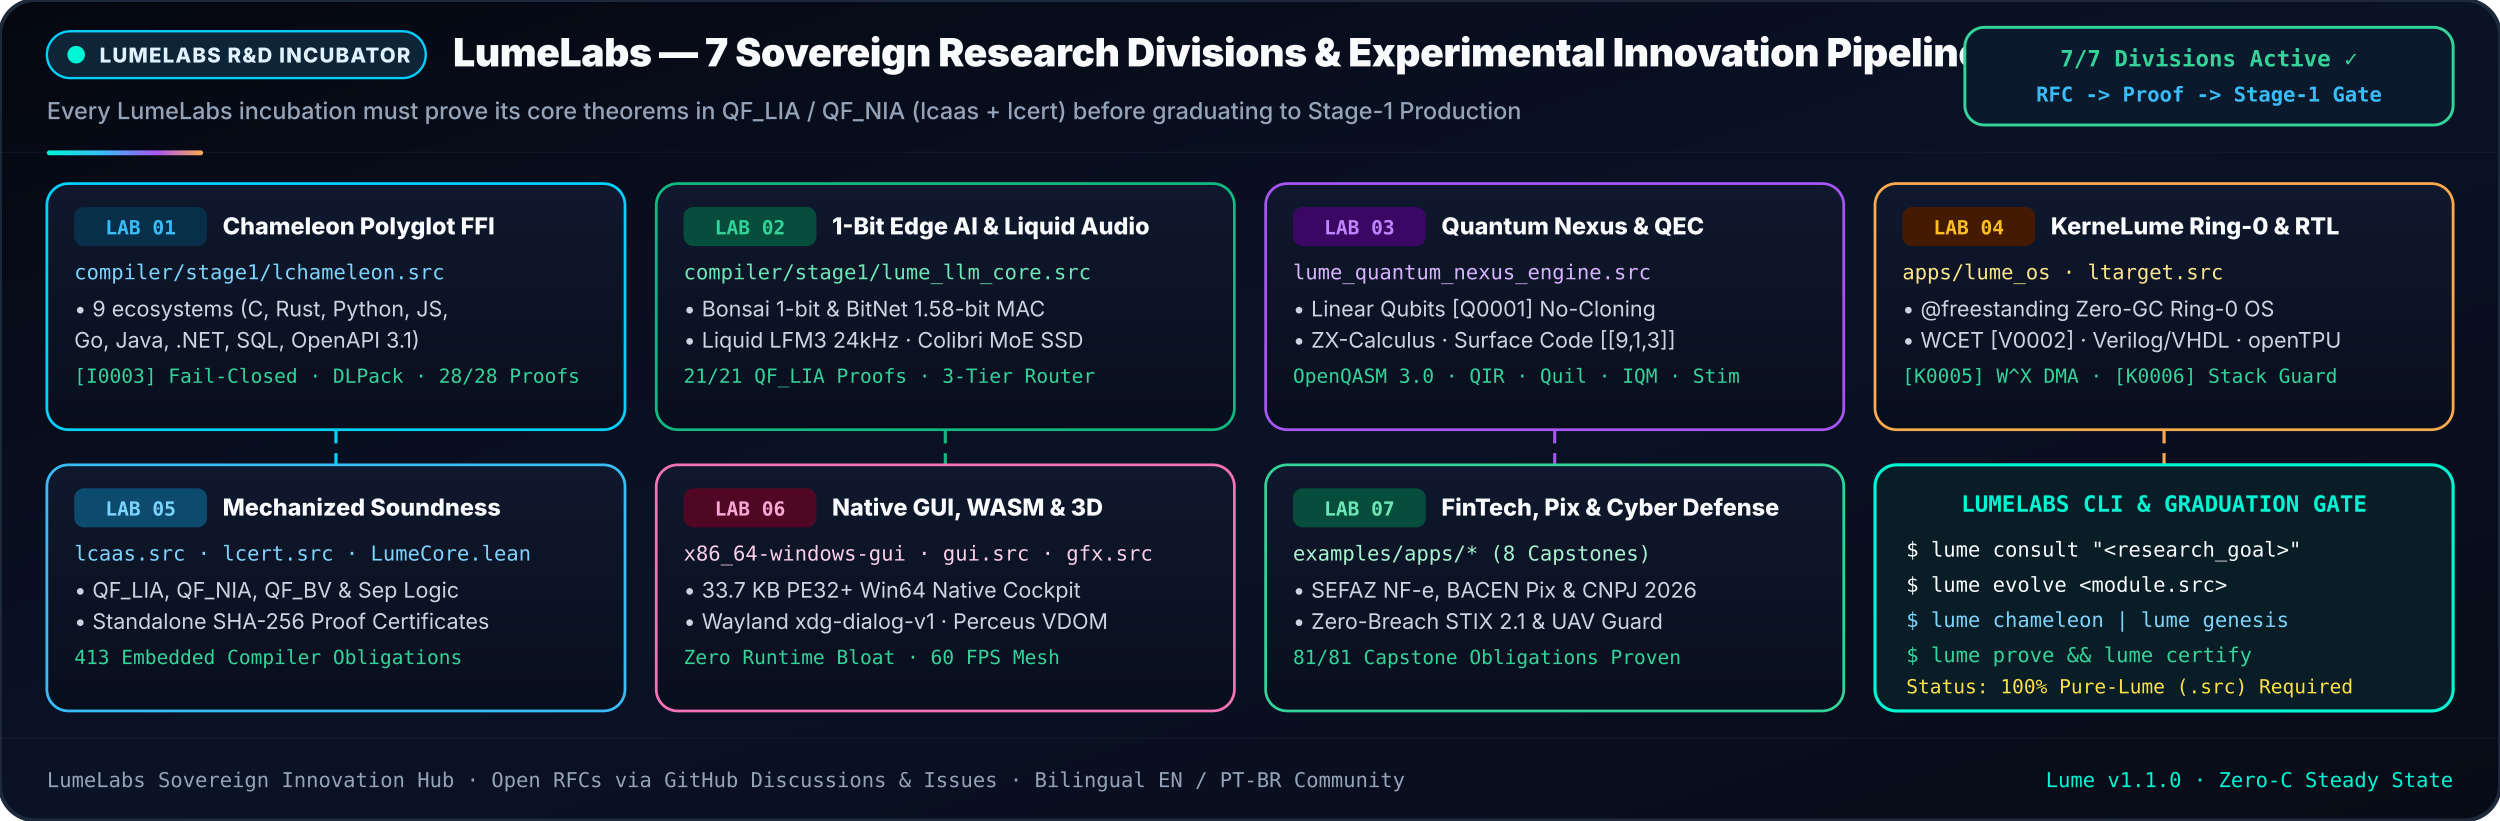
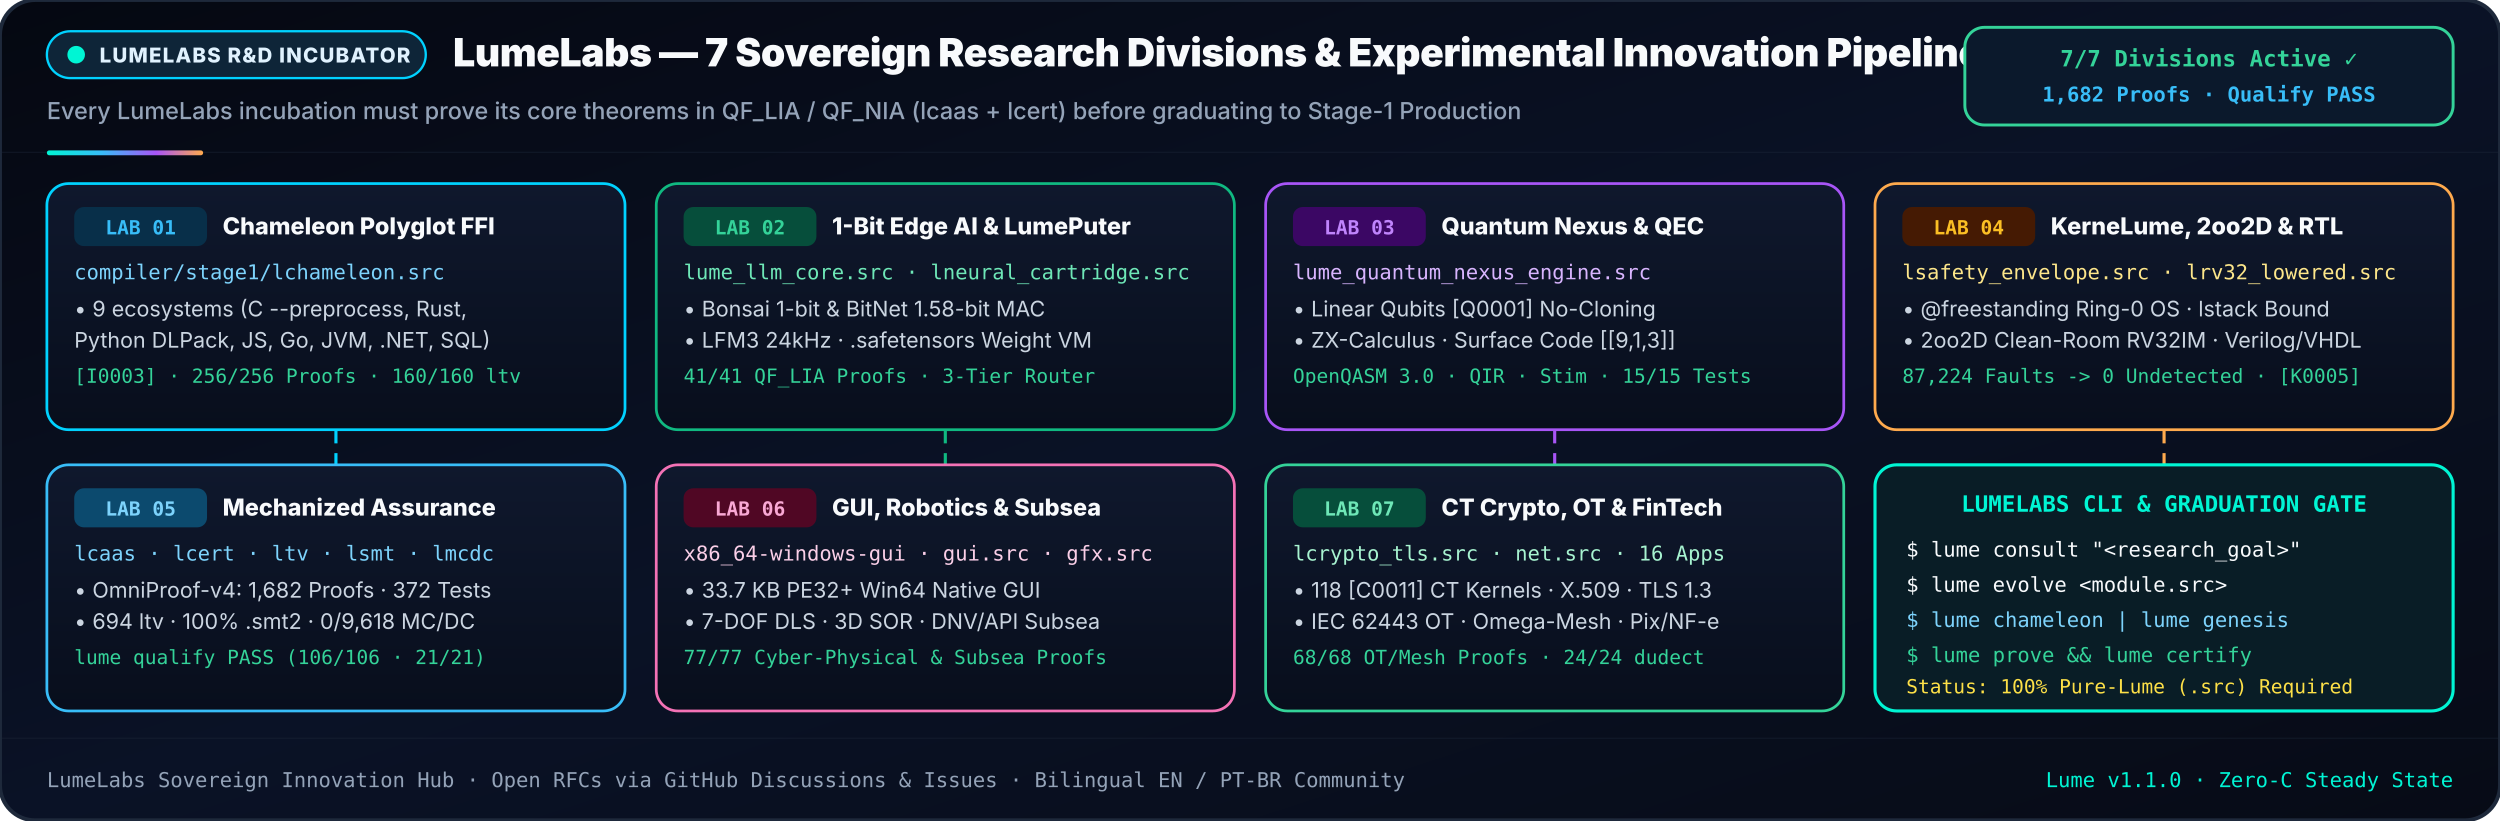
<svg xmlns="http://www.w3.org/2000/svg" viewBox="0 0 1280 420" width="100%" height="100%" role="img" aria-labelledby="labsTitle labsDesc">
  <defs>
    <linearGradient id="bgLabs" x1="0%" y1="0%" x2="100%" y2="100%">
      <stop offset="0%" stop-color="#050811" />
      <stop offset="50%" stop-color="#0A1226" />
      <stop offset="100%" stop-color="#070B16" />
    </linearGradient>
    <linearGradient id="labCard" x1="0%" y1="0%" x2="0%" y2="100%">
      <stop offset="0%" stop-color="#0F182D" />
      <stop offset="100%" stop-color="#080E1C" />
    </linearGradient>
    <linearGradient id="lumiGrad" x1="0%" y1="0%" x2="100%" y2="0%">
      <stop offset="0%" stop-color="#00F5D4" />
      <stop offset="35%" stop-color="#38BDF8" />
      <stop offset="70%" stop-color="#A855F7" />
      <stop offset="100%" stop-color="#FFAA4D" />
    </linearGradient>
    <filter id="labGlow" x="-15%" y="-15%" width="130%" height="130%">
      <feGaussianBlur stdDeviation="2.5" result="blur" />
      <feComposite in="SourceGraphic" in2="blur" operator="over" />
    </filter>
    <style>
      .sans { font-family: -apple-system, BlinkMacSystemFont, 'Segoe UI', Inter, Roboto, Helvetica, Arial, sans-serif; }
      .mono { font-family: 'JetBrains Mono', 'Fira Code', Consolas, monospace; }

      @keyframes flowPipe {
        to { stroke-dashoffset: -44; }
      }
      @keyframes pulseNode {
        0%, 100% { transform: scale(1); opacity: 0.93; }
        50% { transform: scale(1.015); opacity: 1; }
      }
      @keyframes sweepGlow {
        0% { transform: translateX(0px); opacity: 0.0; }
        20% { opacity: 0.7; }
        80% { opacity: 0.7; }
        100% { transform: translateX(1180px); opacity: 0.0; }
      }

      .lab-pipe { stroke-dasharray: 7 5; animation: flowPipe 1.8s linear infinite; }
      .lab-pulse { transform-box: fill-box; transform-origin: center; animation: pulseNode 3.8s ease-in-out infinite; }
      .lab-sweep { animation: sweepGlow 6.5s ease-in-out infinite; }

      @media (prefers-reduced-motion: reduce) {
        .lab-pipe, .lab-pulse, .lab-sweep {
          animation: none !important;
        }
      }
    </style>
  </defs>
  <rect width="1280" height="420" rx="18" fill="url(#bgLabs)" stroke="#1E293B" stroke-width="2" />
  <g stroke="#1E293B" stroke-width="0.6" opacity="0.4">
    <line x1="0" y1="78" x2="1280" y2="78" />
    <line x1="0" y1="378" x2="1280" y2="378" />
  </g>
  <rect x="24" y="77" width="80" height="2.5" rx="1.2" fill="url(#lumiGrad)" class="lab-sweep" />
  <g class="sans">
    <rect x="24" y="16" width="194" height="24" rx="12" fill="#0E2538" stroke="#00D2FF" stroke-width="1.2" />
    <circle cx="39" cy="28" r="4.5" fill="#00F5D4" />
    <text x="51" y="32" fill="#E0F2FE" font-size="10.5" font-weight="800" letter-spacing="0.6">LUMELABS R&amp;D INCUBATOR</text>
    <text x="232" y="34" fill="#F8FAFC" font-size="20" font-weight="900" letter-spacing="-0.2">
      LumeLabs — 7 Sovereign Research Divisions &amp; Experimental Innovation Pipeline
    </text>
    <text x="24" y="61" fill="#94A3B8" font-size="12" font-weight="500">
      Every LumeLabs incubation must prove its core theorems in QF_LIA / QF_NIA (lcaas + lcert) before graduating to Stage-1 Production
    </text>
    <g class="lab-pulse">
      <rect x="1006" y="14" width="250" height="50" rx="10" fill="#0B192C" stroke="#34D399" stroke-width="1.5" />
      <text x="1131" y="34" text-anchor="middle" fill="#34D399" class="mono" font-size="11.5" font-weight="800">7/7 Divisions Active ✓</text>
-       <text x="1131" y="52" text-anchor="middle" fill="#38BDF8" class="mono" font-size="10.5" font-weight="700">RFC -&gt; Proof -&gt; Stage-1 Gate</text>
+       <text x="1131" y="52" text-anchor="middle" fill="#38BDF8" class="mono" font-size="10.5" font-weight="700">1,682 Proofs · Qualify PASS</text>
    </g>
  </g>
  <g class="sans">
    <rect x="24" y="94" width="296" height="126" rx="11" fill="url(#labCard)" stroke="#00D2FF" stroke-width="1.4" />
    <rect x="38" y="106" width="68" height="20" rx="5" fill="#082F49" />
    <text x="72" y="120" text-anchor="middle" fill="#38BDF8" class="mono" font-size="10" font-weight="800">LAB 01</text>
    <text x="114" y="120" fill="#F8FAFC" font-size="12" font-weight="800">Chameleon Polyglot FFI</text>
    <text x="38" y="143" fill="#7DD3FC" class="mono" font-size="10.5">compiler/stage1/lchameleon.src</text>
-     <text x="38" y="162" fill="#CBD5E1" font-size="11">• 9 ecosystems (C, Rust, Python, JS,</text>
-     <text x="38" y="178" fill="#CBD5E1" font-size="11">  Go, Java, .NET, SQL, OpenAPI 3.1)</text>
-     <text x="38" y="196" fill="#34D399" class="mono" font-size="10">[I0003] Fail-Closed · DLPack · 28/28 Proofs</text>
+     <text x="38" y="162" fill="#CBD5E1" font-size="11">• 9 ecosystems (C --preprocess, Rust,</text>
+     <text x="38" y="178" fill="#CBD5E1" font-size="11">  Python DLPack, JS, Go, JVM, .NET, SQL)</text>
+     <text x="38" y="196" fill="#34D399" class="mono" font-size="10">[I0003] · 256/256 Proofs · 160/160 ltv</text>
    <rect x="336" y="94" width="296" height="126" rx="11" fill="url(#labCard)" stroke="#10B981" stroke-width="1.4" />
    <rect x="350" y="106" width="68" height="20" rx="5" fill="#064E3B" />
    <text x="384" y="120" text-anchor="middle" fill="#34D399" class="mono" font-size="10" font-weight="800">LAB 02</text>
-     <text x="426" y="120" fill="#F8FAFC" font-size="12" font-weight="800">1-Bit Edge AI &amp; Liquid Audio</text>
-     <text x="350" y="143" fill="#6EE7B7" class="mono" font-size="10.5">compiler/stage1/lume_llm_core.src</text>
+     <text x="426" y="120" fill="#F8FAFC" font-size="12" font-weight="800">1-Bit Edge AI &amp; LumePuter</text>
+     <text x="350" y="143" fill="#6EE7B7" class="mono" font-size="10.5">lume_llm_core.src · lneural_cartridge.src</text>
    <text x="350" y="162" fill="#CBD5E1" font-size="11">• Bonsai 1-bit &amp; BitNet 1.58-bit MAC</text>
-     <text x="350" y="178" fill="#CBD5E1" font-size="11">• Liquid LFM3 24kHz · Colibri MoE SSD</text>
-     <text x="350" y="196" fill="#34D399" class="mono" font-size="10">21/21 QF_LIA Proofs · 3-Tier Router</text>
+     <text x="350" y="178" fill="#CBD5E1" font-size="11">• LFM3 24kHz · .safetensors Weight VM</text>
+     <text x="350" y="196" fill="#34D399" class="mono" font-size="10">41/41 QF_LIA Proofs · 3-Tier Router</text>
    <rect x="648" y="94" width="296" height="126" rx="11" fill="url(#labCard)" stroke="#A855F7" stroke-width="1.4" />
    <rect x="662" y="106" width="68" height="20" rx="5" fill="#3B0764" />
    <text x="696" y="120" text-anchor="middle" fill="#C084FC" class="mono" font-size="10" font-weight="800">LAB 03</text>
    <text x="738" y="120" fill="#F8FAFC" font-size="12" font-weight="800">Quantum Nexus &amp; QEC</text>
    <text x="662" y="143" fill="#D8B4FE" class="mono" font-size="10.5">lume_quantum_nexus_engine.src</text>
    <text x="662" y="162" fill="#CBD5E1" font-size="11">• Linear Qubits [Q0001] No-Cloning</text>
    <text x="662" y="178" fill="#CBD5E1" font-size="11">• ZX-Calculus · Surface Code [[9,1,3]]</text>
-     <text x="662" y="196" fill="#34D399" class="mono" font-size="10">OpenQASM 3.0 · QIR · Quil · IQM · Stim</text>
+     <text x="662" y="196" fill="#34D399" class="mono" font-size="10">OpenQASM 3.0 · QIR · Stim · 15/15 Tests</text>
    <rect x="960" y="94" width="296" height="126" rx="11" fill="url(#labCard)" stroke="#FFAA4D" stroke-width="1.4" />
    <rect x="974" y="106" width="68" height="20" rx="5" fill="#451A03" />
    <text x="1008" y="120" text-anchor="middle" fill="#FBBF24" class="mono" font-size="10" font-weight="800">LAB 04</text>
-     <text x="1050" y="120" fill="#F8FAFC" font-size="12" font-weight="800">KerneLume Ring-0 &amp; RTL</text>
-     <text x="974" y="143" fill="#FDE68A" class="mono" font-size="10.5">apps/lume_os · ltarget.src</text>
-     <text x="974" y="162" fill="#CBD5E1" font-size="11">• @freestanding Zero-GC Ring-0 OS</text>
-     <text x="974" y="178" fill="#CBD5E1" font-size="11">• WCET [V0002] · Verilog/VHDL · openTPU</text>
-     <text x="974" y="196" fill="#34D399" class="mono" font-size="10">[K0005] W^X DMA · [K0006] Stack Guard</text>
+     <text x="1050" y="120" fill="#F8FAFC" font-size="12" font-weight="800">KerneLume, 2oo2D &amp; RTL</text>
+     <text x="974" y="143" fill="#FDE68A" class="mono" font-size="10.5">lsafety_envelope.src · lrv32_lowered.src</text>
+     <text x="974" y="162" fill="#CBD5E1" font-size="11">• @freestanding Ring-0 OS · lstack Bound</text>
+     <text x="974" y="178" fill="#CBD5E1" font-size="11">• 2oo2D Clean-Room RV32IM · Verilog/VHDL</text>
+     <text x="974" y="196" fill="#34D399" class="mono" font-size="10">87,224 Faults -&gt; 0 Undetected · [K0005]</text>
  </g>
  <g fill="none" stroke-width="1.6" class="lab-pipe">
    <path d="M 172 220 L 172 238" stroke="#00D2FF" />
    <path d="M 484 220 L 484 238" stroke="#10B981" />
    <path d="M 796 220 L 796 238" stroke="#A855F7" />
    <path d="M 1108 220 L 1108 238" stroke="#FFAA4D" />
  </g>
  <g class="sans">
    <rect x="24" y="238" width="296" height="126" rx="11" fill="url(#labCard)" stroke="#38BDF8" stroke-width="1.4" />
    <rect x="38" y="250" width="68" height="20" rx="5" fill="#0C4A6E" />
    <text x="72" y="264" text-anchor="middle" fill="#7DD3FC" class="mono" font-size="10" font-weight="800">LAB 05</text>
-     <text x="114" y="264" fill="#F8FAFC" font-size="12" font-weight="800">Mechanized Soundness</text>
-     <text x="38" y="287" fill="#7DD3FC" class="mono" font-size="10.5">lcaas.src · lcert.src · LumeCore.lean</text>
-     <text x="38" y="306" fill="#CBD5E1" font-size="11">• QF_LIA, QF_NIA, QF_BV &amp; Sep Logic</text>
-     <text x="38" y="322" fill="#CBD5E1" font-size="11">• Standalone SHA-256 Proof Certificates</text>
-     <text x="38" y="340" fill="#34D399" class="mono" font-size="10">413 Embedded Compiler Obligations</text>
+     <text x="114" y="264" fill="#F8FAFC" font-size="12" font-weight="800">Mechanized Assurance</text>
+     <text x="38" y="287" fill="#7DD3FC" class="mono" font-size="10.5">lcaas · lcert · ltv · lsmt · lmcdc</text>
+     <text x="38" y="306" fill="#CBD5E1" font-size="11">• OmniProof-v4: 1,682 Proofs · 372 Tests</text>
+     <text x="38" y="322" fill="#CBD5E1" font-size="11">• 694 ltv · 100% .smt2 · 0/9,618 MC/DC</text>
+     <text x="38" y="340" fill="#34D399" class="mono" font-size="10">lume qualify PASS (106/106 · 21/21)</text>
    <rect x="336" y="238" width="296" height="126" rx="11" fill="url(#labCard)" stroke="#F472B6" stroke-width="1.4" />
    <rect x="350" y="250" width="68" height="20" rx="5" fill="#500724" />
    <text x="384" y="264" text-anchor="middle" fill="#F9A8D4" class="mono" font-size="10" font-weight="800">LAB 06</text>
-     <text x="426" y="264" fill="#F8FAFC" font-size="12" font-weight="800">Native GUI, WASM &amp; 3D</text>
+     <text x="426" y="264" fill="#F8FAFC" font-size="12" font-weight="800">GUI, Robotics &amp; Subsea</text>
    <text x="350" y="287" fill="#FBCFE8" class="mono" font-size="10.5">x86_64-windows-gui · gui.src · gfx.src</text>
-     <text x="350" y="306" fill="#CBD5E1" font-size="11">• 33.7 KB PE32+ Win64 Native Cockpit</text>
-     <text x="350" y="322" fill="#CBD5E1" font-size="11">• Wayland xdg-dialog-v1 · Perceus VDOM</text>
-     <text x="350" y="340" fill="#34D399" class="mono" font-size="10">Zero Runtime Bloat · 60 FPS Mesh</text>
+     <text x="350" y="306" fill="#CBD5E1" font-size="11">• 33.7 KB PE32+ Win64 Native GUI</text>
+     <text x="350" y="322" fill="#CBD5E1" font-size="11">• 7-DOF DLS · 3D SOR · DNV/API Subsea</text>
+     <text x="350" y="340" fill="#34D399" class="mono" font-size="10">77/77 Cyber-Physical &amp; Subsea Proofs</text>
    <rect x="648" y="238" width="296" height="126" rx="11" fill="url(#labCard)" stroke="#34D399" stroke-width="1.4" />
    <rect x="662" y="250" width="68" height="20" rx="5" fill="#064E3B" />
    <text x="696" y="264" text-anchor="middle" fill="#6EE7B7" class="mono" font-size="10" font-weight="800">LAB 07</text>
-     <text x="738" y="264" fill="#F8FAFC" font-size="12" font-weight="800">FinTech, Pix &amp; Cyber Defense</text>
-     <text x="662" y="287" fill="#A7F3D0" class="mono" font-size="10.5">examples/apps/* (8 Capstones)</text>
-     <text x="662" y="306" fill="#CBD5E1" font-size="11">• SEFAZ NF-e, BACEN Pix &amp; CNPJ 2026</text>
-     <text x="662" y="322" fill="#CBD5E1" font-size="11">• Zero-Breach STIX 2.1 &amp; UAV Guard</text>
-     <text x="662" y="340" fill="#34D399" class="mono" font-size="10">81/81 Capstone Obligations Proven</text>
+     <text x="738" y="264" fill="#F8FAFC" font-size="12" font-weight="800">CT Crypto, OT &amp; FinTech</text>
+     <text x="662" y="287" fill="#A7F3D0" class="mono" font-size="10.5">lcrypto_tls.src · net.src · 16 Apps</text>
+     <text x="662" y="306" fill="#CBD5E1" font-size="11">• 118 [C0011] CT Kernels · X.509 · TLS 1.3</text>
+     <text x="662" y="322" fill="#CBD5E1" font-size="11">• IEC 62443 OT · Omega-Mesh · Pix/NF-e</text>
+     <text x="662" y="340" fill="#34D399" class="mono" font-size="10">68/68 OT/Mesh Proofs · 24/24 dudect</text>
    <rect x="960" y="238" width="296" height="126" rx="11" fill="#091D26" stroke="#00F5D4" stroke-width="1.6" />
    <text x="1108" y="262" text-anchor="middle" fill="#00F5D4" class="mono" font-size="11.5" font-weight="800">
      LUMELABS CLI &amp; GRADUATION GATE
    </text>
    <text x="976" y="285" fill="#F8FAFC" class="mono" font-size="10.5">$ lume consult "&lt;research_goal&gt;"</text>
    <text x="976" y="303" fill="#F8FAFC" class="mono" font-size="10.5">$ lume evolve &lt;module.src&gt;</text>
    <text x="976" y="321" fill="#7DD3FC" class="mono" font-size="10.5">$ lume chameleon  |  lume genesis</text>
    <text x="976" y="339" fill="#34D399" class="mono" font-size="10.5">$ lume prove &amp;&amp; lume certify</text>
    <text x="976" y="355" fill="#FDE047" class="mono" font-size="10">Status: 100% Pure-Lume (.src) Required</text>
  </g>
  <g class="mono" font-size="10.5" fill="#94A3B8">
    <text x="24" y="403">LumeLabs Sovereign Innovation Hub · Open RFCs via GitHub Discussions &amp; Issues · Bilingual EN / PT-BR Community</text>
    <text x="1256" y="403" text-anchor="end" fill="#00F5D4">Lume v1.1.0 · Zero-C Steady State</text>
  </g>
</svg>
